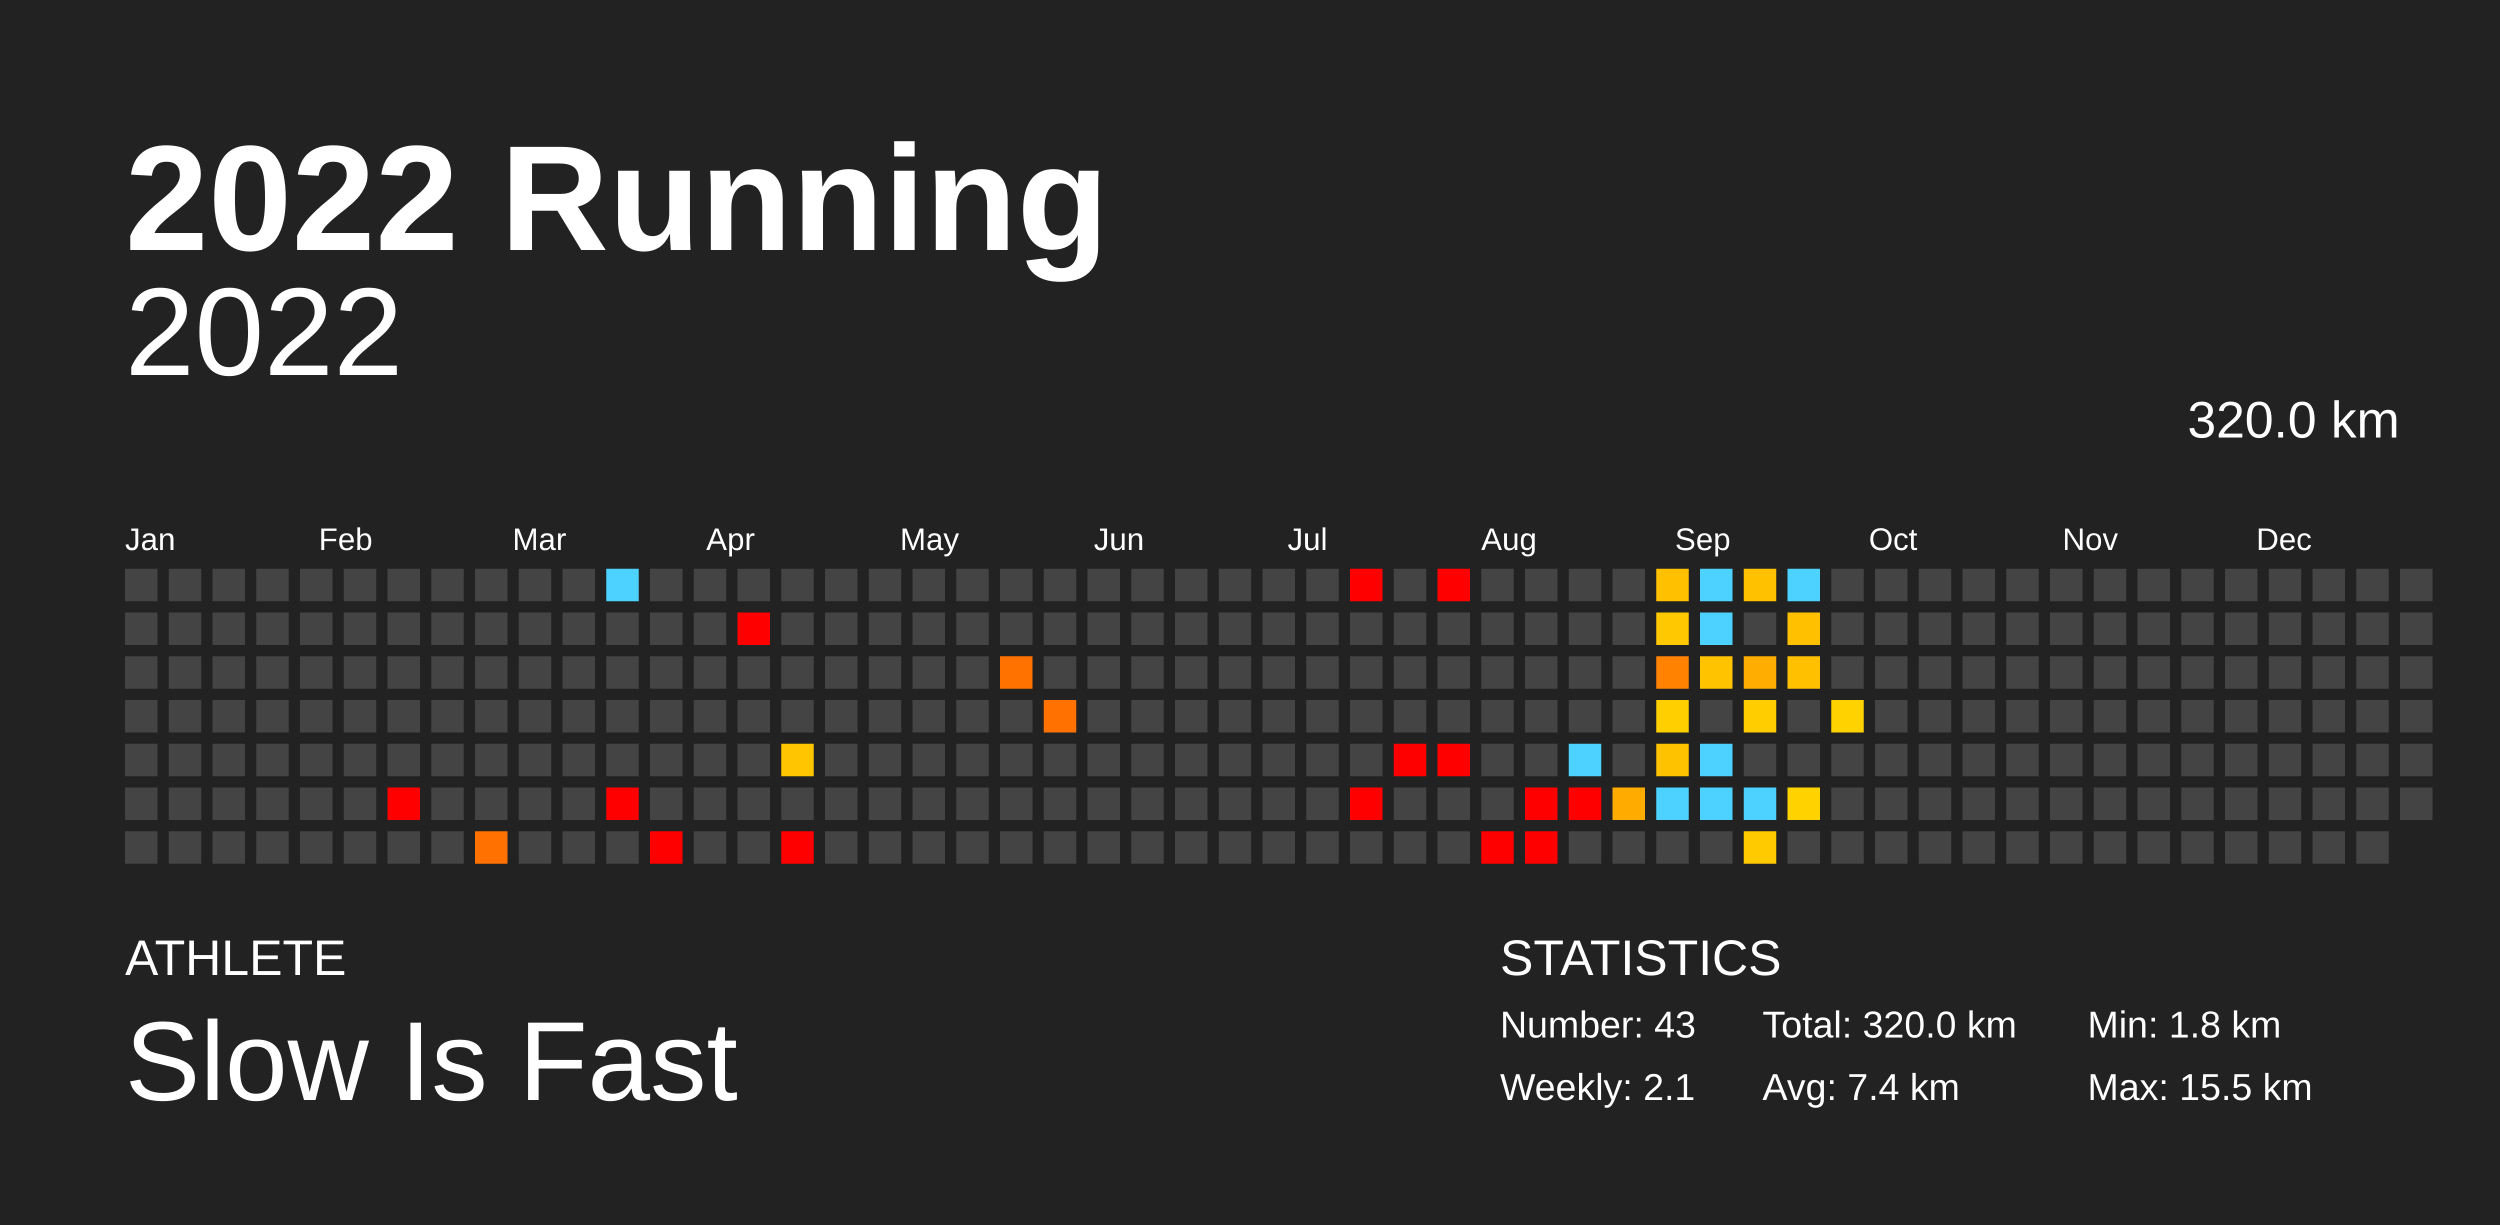
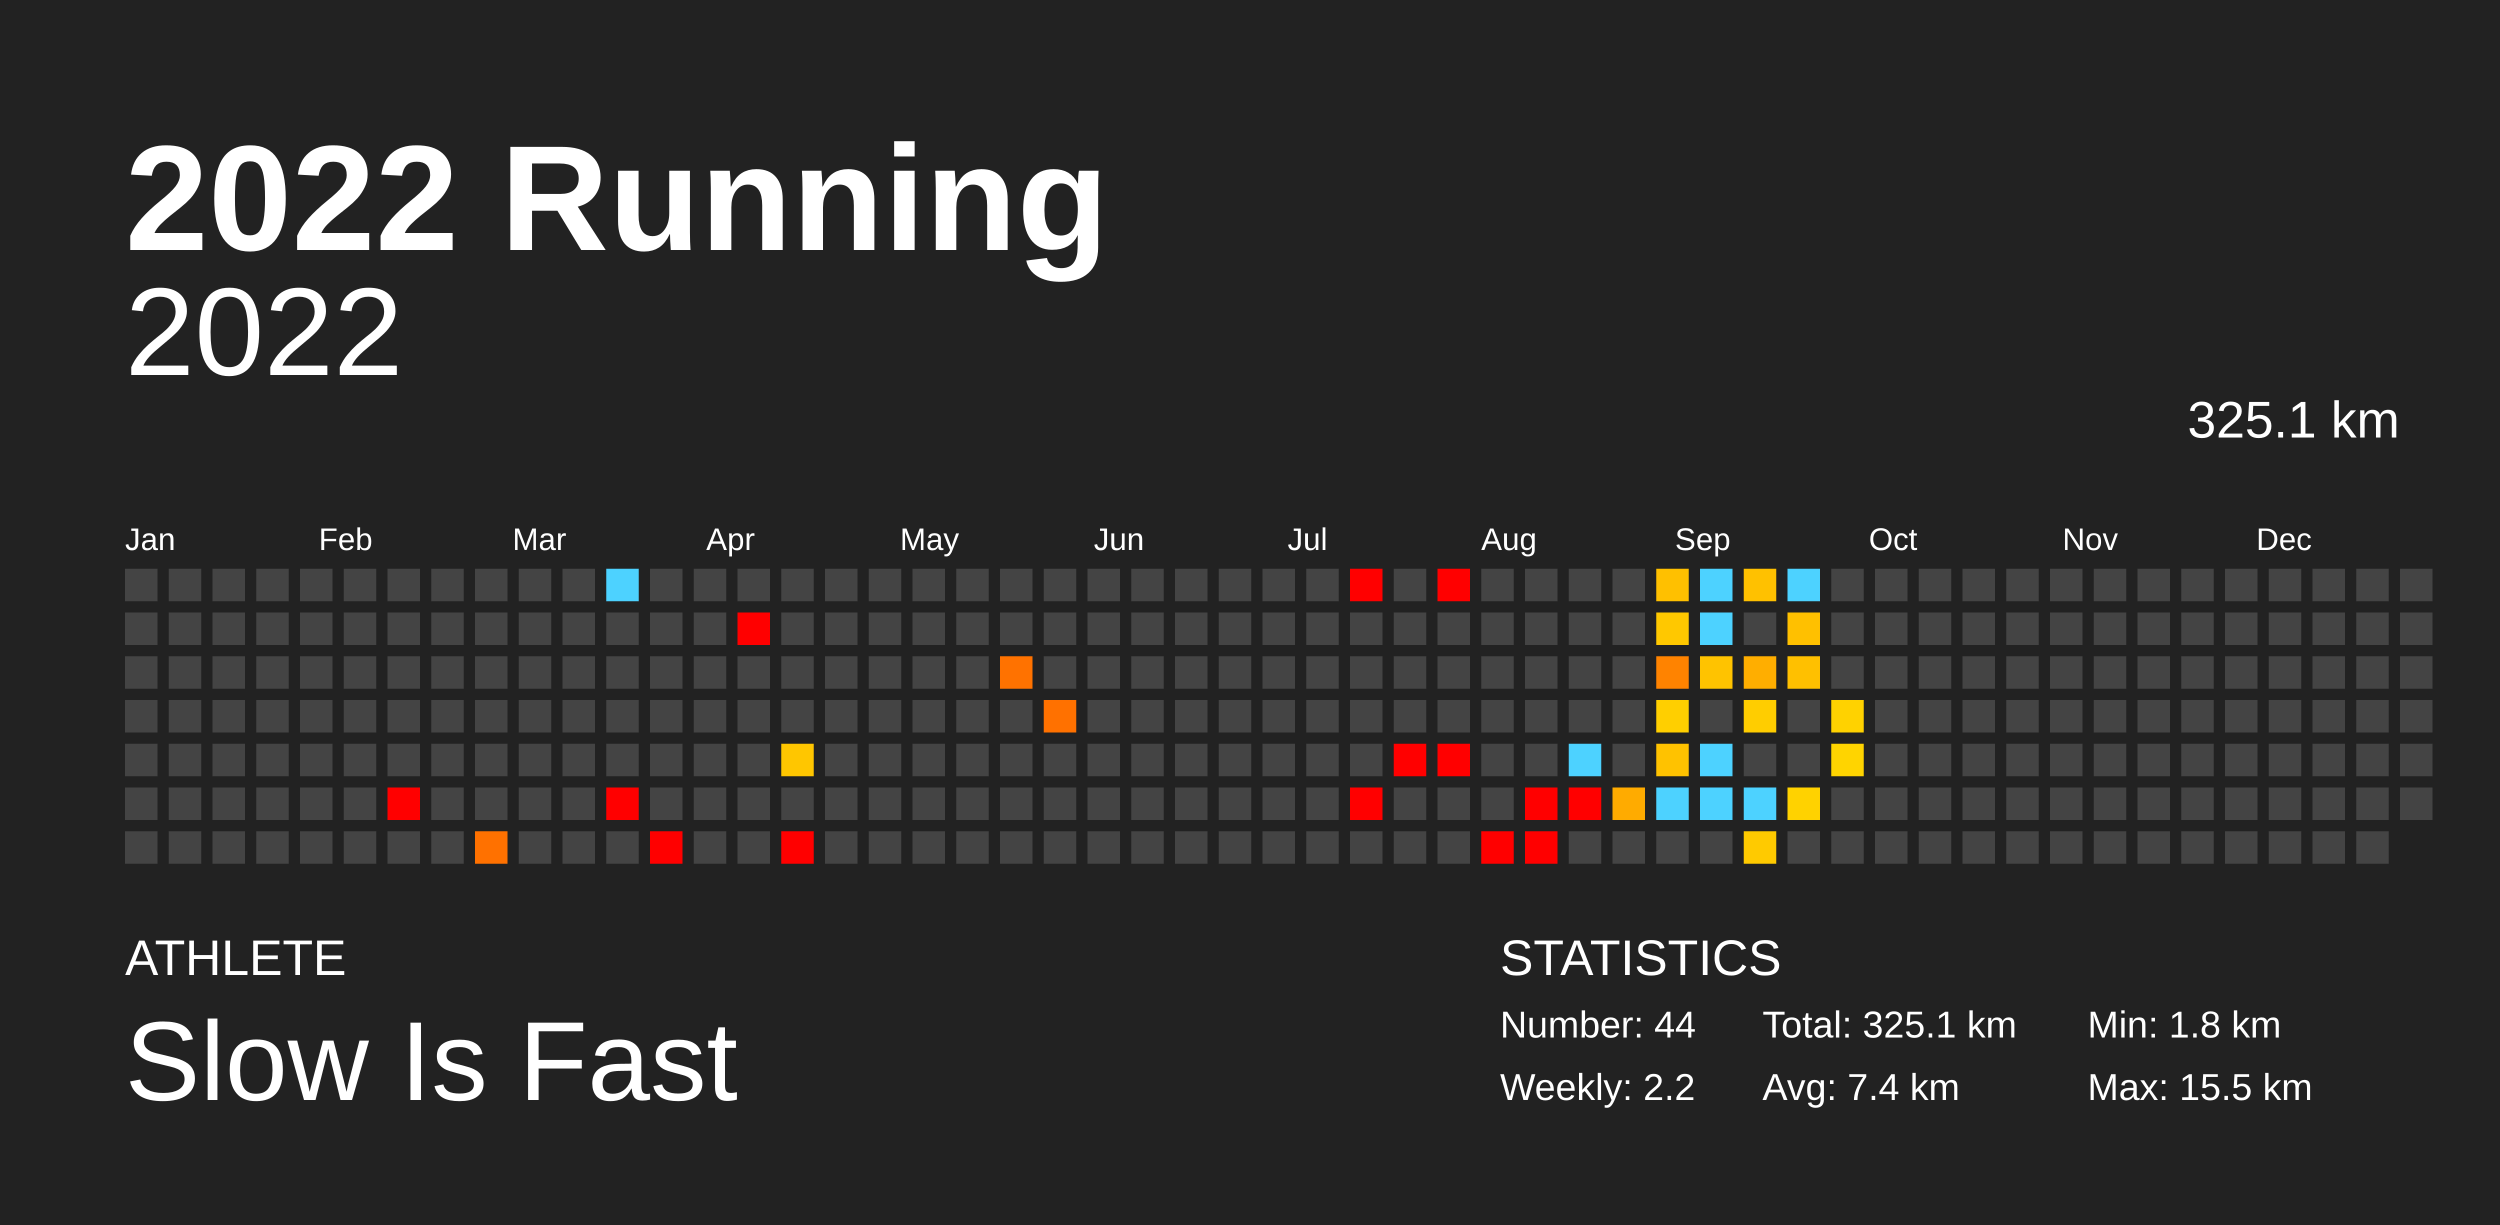
<svg xmlns="http://www.w3.org/2000/svg" baseProfile="full" height="98mm" version="1.1" viewBox="0,0,200,98" width="200mm">
  <defs />
  <rect fill="#222222" height="98" width="200" x="0" y="0" />
  <text fill="#FFFFFF" style="font-size:12px; font-family:Arial; font-weight:bold;" x="10" y="20">2022 Running</text>
  <text fill="#FFFFFF" style="font-size:4px; font-family:Arial" x="10" y="78">ATHLETE</text>
  <text fill="#FFFFFF" style="font-size:9px; font-family:Arial" x="10" y="88">Slow Is Fast</text>
  <text fill="#FFFFFF" style="font-size:4px; font-family:Arial" x="120" y="78">STATISTICS</text>
-   <text fill="#FFFFFF" style="font-size:3px; font-family:Arial" x="120" y="83">Number: 43</text>
-   <text fill="#FFFFFF" style="font-size:3px; font-family:Arial" x="120" y="88">Weekly: 2.1</text>
-   <text fill="#FFFFFF" style="font-size:3px; font-family:Arial" x="141" y="83">Total: 320.0 km</text>
+   <text fill="#FFFFFF" style="font-size:3px; font-family:Arial" x="120" y="83">Number: 44</text>
+   <text fill="#FFFFFF" style="font-size:3px; font-family:Arial" x="120" y="88">Weekly: 2.2</text>
+   <text fill="#FFFFFF" style="font-size:3px; font-family:Arial" x="141" y="83">Total: 325.1 km</text>
  <text fill="#FFFFFF" style="font-size:3px; font-family:Arial" x="141" y="88">Avg: 7.4 km</text>
  <text fill="#FFFFFF" style="font-size:3px; font-family:Arial" x="167" y="83">Min: 1.8 km</text>
  <text fill="#FFFFFF" style="font-size:3px; font-family:Arial" x="167" y="88">Max: 15.5 km</text>
  <text alignment-baseline="hanging" fill="#FFFFFF" style="font-size:10.0px; font-family:Arial;" x="10" y="30">2022</text>
-   <text alignment-baseline="hanging" fill="#FFFFFF" style="font-size:4.125px; font-family:Arial;" x="175" y="35">320.0 km</text>
+   <text alignment-baseline="hanging" fill="#FFFFFF" style="font-size:4.125px; font-family:Arial;" x="175" y="35">325.1 km</text>
  <text fill="#FFFFFF" style="font-size:2.5px; font-family:Arial" x="10.0" y="44">Jan</text>
  <text fill="#FFFFFF" style="font-size:2.5px; font-family:Arial" x="25.5" y="44">Feb</text>
  <text fill="#FFFFFF" style="font-size:2.5px; font-family:Arial" x="41.0" y="44">Mar</text>
  <text fill="#FFFFFF" style="font-size:2.5px; font-family:Arial" x="56.5" y="44">Apr</text>
  <text fill="#FFFFFF" style="font-size:2.5px; font-family:Arial" x="72.0" y="44">May</text>
  <text fill="#FFFFFF" style="font-size:2.5px; font-family:Arial" x="87.5" y="44">Jun</text>
  <text fill="#FFFFFF" style="font-size:2.5px; font-family:Arial" x="103.0" y="44">Jul</text>
  <text fill="#FFFFFF" style="font-size:2.5px; font-family:Arial" x="118.5" y="44">Aug</text>
  <text fill="#FFFFFF" style="font-size:2.5px; font-family:Arial" x="134.0" y="44">Sep</text>
  <text fill="#FFFFFF" style="font-size:2.5px; font-family:Arial" x="149.5" y="44">Oct</text>
  <text fill="#FFFFFF" style="font-size:2.5px; font-family:Arial" x="165.0" y="44">Nov</text>
  <text fill="#FFFFFF" style="font-size:2.5px; font-family:Arial" x="180.5" y="44">Dec</text>
  <rect fill="#444444" height="2.6" width="2.6" x="10.0" y="45.5" />
  <rect fill="#444444" height="2.6" width="2.6" x="10.0" y="49.0" />
  <rect fill="#444444" height="2.6" width="2.6" x="10.0" y="52.5" />
  <rect fill="#444444" height="2.6" width="2.6" x="10.0" y="56.0" />
  <rect fill="#444444" height="2.6" width="2.6" x="10.0" y="59.5" />
  <rect fill="#444444" height="2.6" width="2.6" x="10.0" y="63.0" />
  <rect fill="#444444" height="2.6" width="2.6" x="10.0" y="66.5" />
  <rect fill="#444444" height="2.6" width="2.6" x="13.5" y="45.5" />
  <rect fill="#444444" height="2.6" width="2.6" x="13.5" y="49.0" />
  <rect fill="#444444" height="2.6" width="2.6" x="13.5" y="52.5" />
  <rect fill="#444444" height="2.6" width="2.6" x="13.5" y="56.0" />
  <rect fill="#444444" height="2.6" width="2.6" x="13.5" y="59.5" />
  <rect fill="#444444" height="2.6" width="2.6" x="13.5" y="63.0" />
  <rect fill="#444444" height="2.6" width="2.6" x="13.5" y="66.5" />
  <rect fill="#444444" height="2.6" width="2.6" x="17.0" y="45.5" />
  <rect fill="#444444" height="2.6" width="2.6" x="17.0" y="49.0" />
  <rect fill="#444444" height="2.6" width="2.6" x="17.0" y="52.5" />
  <rect fill="#444444" height="2.6" width="2.6" x="17.0" y="56.0" />
  <rect fill="#444444" height="2.6" width="2.6" x="17.0" y="59.5" />
  <rect fill="#444444" height="2.6" width="2.6" x="17.0" y="63.0" />
  <rect fill="#444444" height="2.6" width="2.6" x="17.0" y="66.5" />
  <rect fill="#444444" height="2.6" width="2.6" x="20.5" y="45.5" />
  <rect fill="#444444" height="2.6" width="2.6" x="20.5" y="49.0" />
  <rect fill="#444444" height="2.6" width="2.6" x="20.5" y="52.5" />
  <rect fill="#444444" height="2.6" width="2.6" x="20.5" y="56.0" />
  <rect fill="#444444" height="2.6" width="2.6" x="20.5" y="59.5" />
  <rect fill="#444444" height="2.6" width="2.6" x="20.5" y="63.0" />
  <rect fill="#444444" height="2.6" width="2.6" x="20.5" y="66.5" />
  <rect fill="#444444" height="2.6" width="2.6" x="24.0" y="45.5" />
  <rect fill="#444444" height="2.6" width="2.6" x="24.0" y="49.0" />
  <rect fill="#444444" height="2.6" width="2.6" x="24.0" y="52.5" />
  <rect fill="#444444" height="2.6" width="2.6" x="24.0" y="56.0" />
  <rect fill="#444444" height="2.6" width="2.6" x="24.0" y="59.5" />
  <rect fill="#444444" height="2.6" width="2.6" x="24.0" y="63.0" />
  <rect fill="#444444" height="2.6" width="2.6" x="24.0" y="66.5" />
  <rect fill="#444444" height="2.6" width="2.6" x="27.5" y="45.5" />
  <rect fill="#444444" height="2.6" width="2.6" x="27.5" y="49.0" />
  <rect fill="#444444" height="2.6" width="2.6" x="27.5" y="52.5" />
  <rect fill="#444444" height="2.6" width="2.6" x="27.5" y="56.0" />
  <rect fill="#444444" height="2.6" width="2.6" x="27.5" y="59.5" />
  <rect fill="#444444" height="2.6" width="2.6" x="27.5" y="63.0" />
  <rect fill="#444444" height="2.6" width="2.6" x="27.5" y="66.5" />
  <rect fill="#444444" height="2.6" width="2.6" x="31.0" y="45.5" />
  <rect fill="#444444" height="2.6" width="2.6" x="31.0" y="49.0" />
  <rect fill="#444444" height="2.6" width="2.6" x="31.0" y="52.5" />
  <rect fill="#444444" height="2.6" width="2.6" x="31.0" y="56.0" />
  <rect fill="#444444" height="2.6" width="2.6" x="31.0" y="59.5" />
  <rect fill="red" height="2.6" width="2.6" x="31.0" y="63.0" />
  <rect fill="#444444" height="2.6" width="2.6" x="31.0" y="66.5" />
  <rect fill="#444444" height="2.6" width="2.6" x="34.5" y="45.5" />
  <rect fill="#444444" height="2.6" width="2.6" x="34.5" y="49.0" />
  <rect fill="#444444" height="2.6" width="2.6" x="34.5" y="52.5" />
  <rect fill="#444444" height="2.6" width="2.6" x="34.5" y="56.0" />
  <rect fill="#444444" height="2.6" width="2.6" x="34.5" y="59.5" />
  <rect fill="#444444" height="2.6" width="2.6" x="34.5" y="63.0" />
  <rect fill="#444444" height="2.6" width="2.6" x="34.5" y="66.5" />
  <rect fill="#444444" height="2.6" width="2.6" x="38.0" y="45.5" />
  <rect fill="#444444" height="2.6" width="2.6" x="38.0" y="49.0" />
  <rect fill="#444444" height="2.6" width="2.6" x="38.0" y="52.5" />
  <rect fill="#444444" height="2.6" width="2.6" x="38.0" y="56.0" />
  <rect fill="#444444" height="2.6" width="2.6" x="38.0" y="59.5" />
  <rect fill="#444444" height="2.6" width="2.6" x="38.0" y="63.0" />
  <rect fill="#ff7100" height="2.6" width="2.6" x="38.0" y="66.5" />
  <rect fill="#444444" height="2.6" width="2.6" x="41.5" y="45.5" />
  <rect fill="#444444" height="2.6" width="2.6" x="41.5" y="49.0" />
  <rect fill="#444444" height="2.6" width="2.6" x="41.5" y="52.5" />
  <rect fill="#444444" height="2.6" width="2.6" x="41.5" y="56.0" />
  <rect fill="#444444" height="2.6" width="2.6" x="41.5" y="59.5" />
  <rect fill="#444444" height="2.6" width="2.6" x="41.5" y="63.0" />
  <rect fill="#444444" height="2.6" width="2.6" x="41.5" y="66.5" />
  <rect fill="#444444" height="2.6" width="2.6" x="45.0" y="45.5" />
  <rect fill="#444444" height="2.6" width="2.6" x="45.0" y="49.0" />
  <rect fill="#444444" height="2.6" width="2.6" x="45.0" y="52.5" />
  <rect fill="#444444" height="2.6" width="2.6" x="45.0" y="56.0" />
  <rect fill="#444444" height="2.6" width="2.6" x="45.0" y="59.5" />
  <rect fill="#444444" height="2.6" width="2.6" x="45.0" y="63.0" />
  <rect fill="#444444" height="2.6" width="2.6" x="45.0" y="66.5" />
  <rect fill="#4dd2ff" height="2.6" width="2.6" x="48.5" y="45.5" />
  <rect fill="#444444" height="2.6" width="2.6" x="48.5" y="49.0" />
  <rect fill="#444444" height="2.6" width="2.6" x="48.5" y="52.5" />
  <rect fill="#444444" height="2.6" width="2.6" x="48.5" y="56.0" />
  <rect fill="#444444" height="2.6" width="2.6" x="48.5" y="59.5" />
  <rect fill="red" height="2.6" width="2.6" x="48.5" y="63.0" />
  <rect fill="#444444" height="2.6" width="2.6" x="48.5" y="66.5" />
  <rect fill="#444444" height="2.6" width="2.6" x="52.0" y="45.5" />
  <rect fill="#444444" height="2.6" width="2.6" x="52.0" y="49.0" />
  <rect fill="#444444" height="2.6" width="2.6" x="52.0" y="52.5" />
  <rect fill="#444444" height="2.6" width="2.6" x="52.0" y="56.0" />
  <rect fill="#444444" height="2.6" width="2.6" x="52.0" y="59.5" />
  <rect fill="#444444" height="2.6" width="2.6" x="52.0" y="63.0" />
  <rect fill="red" height="2.6" width="2.6" x="52.0" y="66.5" />
  <rect fill="#444444" height="2.6" width="2.6" x="55.5" y="45.5" />
  <rect fill="#444444" height="2.6" width="2.6" x="55.5" y="49.0" />
  <rect fill="#444444" height="2.6" width="2.6" x="55.5" y="52.5" />
  <rect fill="#444444" height="2.6" width="2.6" x="55.5" y="56.0" />
  <rect fill="#444444" height="2.6" width="2.6" x="55.5" y="59.5" />
  <rect fill="#444444" height="2.6" width="2.6" x="55.5" y="63.0" />
  <rect fill="#444444" height="2.6" width="2.6" x="55.5" y="66.5" />
  <rect fill="#444444" height="2.6" width="2.6" x="59.0" y="45.5" />
  <rect fill="red" height="2.6" width="2.6" x="59.0" y="49.0" />
  <rect fill="#444444" height="2.6" width="2.6" x="59.0" y="52.5" />
  <rect fill="#444444" height="2.6" width="2.6" x="59.0" y="56.0" />
  <rect fill="#444444" height="2.6" width="2.6" x="59.0" y="59.5" />
  <rect fill="#444444" height="2.6" width="2.6" x="59.0" y="63.0" />
  <rect fill="#444444" height="2.6" width="2.6" x="59.0" y="66.5" />
  <rect fill="#444444" height="2.6" width="2.6" x="62.5" y="45.5" />
  <rect fill="#444444" height="2.6" width="2.6" x="62.5" y="49.0" />
  <rect fill="#444444" height="2.6" width="2.6" x="62.5" y="52.5" />
  <rect fill="#444444" height="2.6" width="2.6" x="62.5" y="56.0" />
  <rect fill="#ffc600" height="2.6" width="2.6" x="62.5" y="59.5" />
  <rect fill="#444444" height="2.6" width="2.6" x="62.5" y="63.0" />
  <rect fill="red" height="2.6" width="2.6" x="62.5" y="66.5" />
  <rect fill="#444444" height="2.6" width="2.6" x="66.0" y="45.5" />
  <rect fill="#444444" height="2.6" width="2.6" x="66.0" y="49.0" />
  <rect fill="#444444" height="2.6" width="2.6" x="66.0" y="52.5" />
  <rect fill="#444444" height="2.6" width="2.6" x="66.0" y="56.0" />
  <rect fill="#444444" height="2.6" width="2.6" x="66.0" y="59.5" />
  <rect fill="#444444" height="2.6" width="2.6" x="66.0" y="63.0" />
  <rect fill="#444444" height="2.6" width="2.6" x="66.0" y="66.5" />
  <rect fill="#444444" height="2.6" width="2.6" x="69.5" y="45.5" />
  <rect fill="#444444" height="2.6" width="2.6" x="69.5" y="49.0" />
  <rect fill="#444444" height="2.6" width="2.6" x="69.5" y="52.5" />
  <rect fill="#444444" height="2.6" width="2.6" x="69.5" y="56.0" />
  <rect fill="#444444" height="2.6" width="2.6" x="69.5" y="59.5" />
  <rect fill="#444444" height="2.6" width="2.6" x="69.5" y="63.0" />
  <rect fill="#444444" height="2.6" width="2.6" x="69.5" y="66.5" />
  <rect fill="#444444" height="2.6" width="2.6" x="73.0" y="45.5" />
  <rect fill="#444444" height="2.6" width="2.6" x="73.0" y="49.0" />
  <rect fill="#444444" height="2.6" width="2.6" x="73.0" y="52.5" />
  <rect fill="#444444" height="2.6" width="2.6" x="73.0" y="56.0" />
  <rect fill="#444444" height="2.6" width="2.6" x="73.0" y="59.5" />
  <rect fill="#444444" height="2.6" width="2.6" x="73.0" y="63.0" />
  <rect fill="#444444" height="2.6" width="2.6" x="73.0" y="66.5" />
  <rect fill="#444444" height="2.6" width="2.6" x="76.5" y="45.5" />
  <rect fill="#444444" height="2.6" width="2.6" x="76.5" y="49.0" />
  <rect fill="#444444" height="2.6" width="2.6" x="76.5" y="52.5" />
  <rect fill="#444444" height="2.6" width="2.6" x="76.5" y="56.0" />
  <rect fill="#444444" height="2.6" width="2.6" x="76.5" y="59.5" />
  <rect fill="#444444" height="2.6" width="2.6" x="76.5" y="63.0" />
  <rect fill="#444444" height="2.6" width="2.6" x="76.5" y="66.5" />
  <rect fill="#444444" height="2.6" width="2.6" x="80.0" y="45.5" />
  <rect fill="#444444" height="2.6" width="2.6" x="80.0" y="49.0" />
  <rect fill="#ff7200" height="2.6" width="2.6" x="80.0" y="52.5" />
  <rect fill="#444444" height="2.6" width="2.6" x="80.0" y="56.0" />
  <rect fill="#444444" height="2.6" width="2.6" x="80.0" y="59.5" />
  <rect fill="#444444" height="2.6" width="2.6" x="80.0" y="63.0" />
  <rect fill="#444444" height="2.6" width="2.6" x="80.0" y="66.5" />
  <rect fill="#444444" height="2.6" width="2.6" x="83.5" y="45.5" />
  <rect fill="#444444" height="2.6" width="2.6" x="83.5" y="49.0" />
  <rect fill="#444444" height="2.6" width="2.6" x="83.5" y="52.5" />
  <rect fill="#ff7100" height="2.6" width="2.6" x="83.5" y="56.0" />
  <rect fill="#444444" height="2.6" width="2.6" x="83.5" y="59.5" />
  <rect fill="#444444" height="2.6" width="2.6" x="83.5" y="63.0" />
  <rect fill="#444444" height="2.6" width="2.6" x="83.5" y="66.5" />
  <rect fill="#444444" height="2.6" width="2.6" x="87.0" y="45.5" />
  <rect fill="#444444" height="2.6" width="2.6" x="87.0" y="49.0" />
  <rect fill="#444444" height="2.6" width="2.6" x="87.0" y="52.5" />
  <rect fill="#444444" height="2.6" width="2.6" x="87.0" y="56.0" />
  <rect fill="#444444" height="2.6" width="2.6" x="87.0" y="59.5" />
  <rect fill="#444444" height="2.6" width="2.6" x="87.0" y="63.0" />
  <rect fill="#444444" height="2.6" width="2.6" x="87.0" y="66.5" />
  <rect fill="#444444" height="2.6" width="2.6" x="90.5" y="45.5" />
  <rect fill="#444444" height="2.6" width="2.6" x="90.5" y="49.0" />
  <rect fill="#444444" height="2.6" width="2.6" x="90.5" y="52.5" />
  <rect fill="#444444" height="2.6" width="2.6" x="90.5" y="56.0" />
  <rect fill="#444444" height="2.6" width="2.6" x="90.5" y="59.5" />
  <rect fill="#444444" height="2.6" width="2.6" x="90.5" y="63.0" />
  <rect fill="#444444" height="2.6" width="2.6" x="90.5" y="66.5" />
  <rect fill="#444444" height="2.6" width="2.6" x="94.0" y="45.5" />
  <rect fill="#444444" height="2.6" width="2.6" x="94.0" y="49.0" />
  <rect fill="#444444" height="2.6" width="2.6" x="94.0" y="52.5" />
  <rect fill="#444444" height="2.6" width="2.6" x="94.0" y="56.0" />
  <rect fill="#444444" height="2.6" width="2.6" x="94.0" y="59.5" />
  <rect fill="#444444" height="2.6" width="2.6" x="94.0" y="63.0" />
  <rect fill="#444444" height="2.6" width="2.6" x="94.0" y="66.5" />
  <rect fill="#444444" height="2.6" width="2.6" x="97.5" y="45.5" />
  <rect fill="#444444" height="2.6" width="2.6" x="97.5" y="49.0" />
  <rect fill="#444444" height="2.6" width="2.6" x="97.5" y="52.5" />
  <rect fill="#444444" height="2.6" width="2.6" x="97.5" y="56.0" />
  <rect fill="#444444" height="2.6" width="2.6" x="97.5" y="59.5" />
  <rect fill="#444444" height="2.6" width="2.6" x="97.5" y="63.0" />
  <rect fill="#444444" height="2.6" width="2.6" x="97.5" y="66.5" />
  <rect fill="#444444" height="2.6" width="2.6" x="101.0" y="45.5" />
  <rect fill="#444444" height="2.6" width="2.6" x="101.0" y="49.0" />
  <rect fill="#444444" height="2.6" width="2.6" x="101.0" y="52.5" />
  <rect fill="#444444" height="2.6" width="2.6" x="101.0" y="56.0" />
  <rect fill="#444444" height="2.6" width="2.6" x="101.0" y="59.5" />
  <rect fill="#444444" height="2.6" width="2.6" x="101.0" y="63.0" />
  <rect fill="#444444" height="2.6" width="2.6" x="101.0" y="66.5" />
  <rect fill="#444444" height="2.6" width="2.6" x="104.5" y="45.5" />
  <rect fill="#444444" height="2.6" width="2.6" x="104.5" y="49.0" />
  <rect fill="#444444" height="2.6" width="2.6" x="104.5" y="52.5" />
  <rect fill="#444444" height="2.6" width="2.6" x="104.5" y="56.0" />
  <rect fill="#444444" height="2.6" width="2.6" x="104.5" y="59.5" />
  <rect fill="#444444" height="2.6" width="2.6" x="104.5" y="63.0" />
  <rect fill="#444444" height="2.6" width="2.6" x="104.5" y="66.5" />
  <rect fill="red" height="2.6" width="2.6" x="108.0" y="45.5" />
  <rect fill="#444444" height="2.6" width="2.6" x="108.0" y="49.0" />
  <rect fill="#444444" height="2.6" width="2.6" x="108.0" y="52.5" />
  <rect fill="#444444" height="2.6" width="2.6" x="108.0" y="56.0" />
  <rect fill="#444444" height="2.6" width="2.6" x="108.0" y="59.5" />
  <rect fill="red" height="2.6" width="2.6" x="108.0" y="63.0" />
  <rect fill="#444444" height="2.6" width="2.6" x="108.0" y="66.5" />
  <rect fill="#444444" height="2.6" width="2.6" x="111.5" y="45.5" />
  <rect fill="#444444" height="2.6" width="2.6" x="111.5" y="49.0" />
  <rect fill="#444444" height="2.6" width="2.6" x="111.5" y="52.5" />
  <rect fill="#444444" height="2.6" width="2.6" x="111.5" y="56.0" />
  <rect fill="red" height="2.6" width="2.6" x="111.5" y="59.5" />
  <rect fill="#444444" height="2.6" width="2.6" x="111.5" y="63.0" />
  <rect fill="#444444" height="2.6" width="2.6" x="111.5" y="66.5" />
  <rect fill="red" height="2.6" width="2.6" x="115.0" y="45.5" />
  <rect fill="#444444" height="2.6" width="2.6" x="115.0" y="49.0" />
  <rect fill="#444444" height="2.6" width="2.6" x="115.0" y="52.5" />
  <rect fill="#444444" height="2.6" width="2.6" x="115.0" y="56.0" />
  <rect fill="red" height="2.6" width="2.6" x="115.0" y="59.5" />
  <rect fill="#444444" height="2.6" width="2.6" x="115.0" y="63.0" />
  <rect fill="#444444" height="2.6" width="2.6" x="115.0" y="66.5" />
  <rect fill="#444444" height="2.6" width="2.6" x="118.5" y="45.5" />
  <rect fill="#444444" height="2.6" width="2.6" x="118.5" y="49.0" />
  <rect fill="#444444" height="2.6" width="2.6" x="118.5" y="52.5" />
  <rect fill="#444444" height="2.6" width="2.6" x="118.5" y="56.0" />
  <rect fill="#444444" height="2.6" width="2.6" x="118.5" y="59.5" />
  <rect fill="#444444" height="2.6" width="2.6" x="118.5" y="63.0" />
  <rect fill="red" height="2.6" width="2.6" x="118.5" y="66.5" />
  <rect fill="#444444" height="2.6" width="2.6" x="122.0" y="45.5" />
  <rect fill="#444444" height="2.6" width="2.6" x="122.0" y="49.0" />
  <rect fill="#444444" height="2.6" width="2.6" x="122.0" y="52.5" />
  <rect fill="#444444" height="2.6" width="2.6" x="122.0" y="56.0" />
  <rect fill="#444444" height="2.6" width="2.6" x="122.0" y="59.5" />
  <rect fill="red" height="2.6" width="2.6" x="122.0" y="63.0" />
  <rect fill="red" height="2.6" width="2.6" x="122.0" y="66.5" />
  <rect fill="#444444" height="2.6" width="2.6" x="125.5" y="45.5" />
  <rect fill="#444444" height="2.6" width="2.6" x="125.5" y="49.0" />
  <rect fill="#444444" height="2.6" width="2.6" x="125.5" y="52.5" />
  <rect fill="#444444" height="2.6" width="2.6" x="125.5" y="56.0" />
  <rect fill="#4dd2ff" height="2.6" width="2.6" x="125.5" y="59.5" />
  <rect fill="red" height="2.6" width="2.6" x="125.5" y="63.0" />
  <rect fill="#444444" height="2.6" width="2.6" x="125.5" y="66.5" />
  <rect fill="#444444" height="2.6" width="2.6" x="129.0" y="45.5" />
  <rect fill="#444444" height="2.6" width="2.6" x="129.0" y="49.0" />
  <rect fill="#444444" height="2.6" width="2.6" x="129.0" y="52.5" />
  <rect fill="#444444" height="2.6" width="2.6" x="129.0" y="56.0" />
  <rect fill="#444444" height="2.6" width="2.6" x="129.0" y="59.5" />
  <rect fill="#ffab00" height="2.6" width="2.6" x="129.0" y="63.0" />
  <rect fill="#444444" height="2.6" width="2.6" x="129.0" y="66.5" />
  <rect fill="#ffc000" height="2.6" width="2.6" x="132.5" y="45.5" />
  <rect fill="#ffc800" height="2.6" width="2.6" x="132.5" y="49.0" />
  <rect fill="#ff8300" height="2.6" width="2.6" x="132.5" y="52.5" />
  <rect fill="#ffcf00" height="2.6" width="2.6" x="132.5" y="56.0" />
  <rect fill="#ffc200" height="2.6" width="2.6" x="132.5" y="59.5" />
  <rect fill="#4dd2ff" height="2.6" width="2.6" x="132.5" y="63.0" />
  <rect fill="#444444" height="2.6" width="2.6" x="132.5" y="66.5" />
  <rect fill="#4dd2ff" height="2.6" width="2.6" x="136.0" y="45.5" />
  <rect fill="#4dd2ff" height="2.6" width="2.6" x="136.0" y="49.0" />
  <rect fill="#ffc300" height="2.6" width="2.6" x="136.0" y="52.5" />
  <rect fill="#444444" height="2.6" width="2.6" x="136.0" y="56.0" />
  <rect fill="#4dd2ff" height="2.6" width="2.6" x="136.0" y="59.5" />
  <rect fill="#4dd2ff" height="2.6" width="2.6" x="136.0" y="63.0" />
  <rect fill="#444444" height="2.6" width="2.6" x="136.0" y="66.5" />
  <rect fill="#ffc100" height="2.6" width="2.6" x="139.5" y="45.5" />
  <rect fill="#444444" height="2.6" width="2.6" x="139.5" y="49.0" />
  <rect fill="#ffae00" height="2.6" width="2.6" x="139.5" y="52.5" />
  <rect fill="#ffcd00" height="2.6" width="2.6" x="139.5" y="56.0" />
  <rect fill="#444444" height="2.6" width="2.6" x="139.5" y="59.5" />
  <rect fill="#4dd2ff" height="2.6" width="2.6" x="139.5" y="63.0" />
  <rect fill="#ffca00" height="2.6" width="2.6" x="139.5" y="66.5" />
  <rect fill="#4dd2ff" height="2.6" width="2.6" x="143.0" y="45.5" />
  <rect fill="#ffc000" height="2.6" width="2.6" x="143.0" y="49.0" />
  <rect fill="#ffc000" height="2.6" width="2.6" x="143.0" y="52.5" />
  <rect fill="#444444" height="2.6" width="2.6" x="143.0" y="56.0" />
  <rect fill="#444444" height="2.6" width="2.6" x="143.0" y="59.5" />
  <rect fill="#ffd200" height="2.6" width="2.6" x="143.0" y="63.0" />
  <rect fill="#444444" height="2.6" width="2.6" x="143.0" y="66.5" />
  <rect fill="#444444" height="2.6" width="2.6" x="146.5" y="45.5" />
  <rect fill="#444444" height="2.6" width="2.6" x="146.5" y="49.0" />
  <rect fill="#444444" height="2.6" width="2.6" x="146.5" y="52.5" />
  <rect fill="#ffd200" height="2.6" width="2.6" x="146.5" y="56.0" />
-   <rect fill="#444444" height="2.6" width="2.6" x="146.5" y="59.5" />
+   <rect fill="#ffd400" height="2.6" width="2.6" x="146.5" y="59.5" />
  <rect fill="#444444" height="2.6" width="2.6" x="146.5" y="63.0" />
  <rect fill="#444444" height="2.6" width="2.6" x="146.5" y="66.5" />
  <rect fill="#444444" height="2.6" width="2.6" x="150.0" y="45.5" />
  <rect fill="#444444" height="2.6" width="2.6" x="150.0" y="49.0" />
  <rect fill="#444444" height="2.6" width="2.6" x="150.0" y="52.5" />
  <rect fill="#444444" height="2.6" width="2.6" x="150.0" y="56.0" />
  <rect fill="#444444" height="2.6" width="2.6" x="150.0" y="59.5" />
  <rect fill="#444444" height="2.6" width="2.6" x="150.0" y="63.0" />
  <rect fill="#444444" height="2.6" width="2.6" x="150.0" y="66.5" />
  <rect fill="#444444" height="2.6" width="2.6" x="153.5" y="45.5" />
  <rect fill="#444444" height="2.6" width="2.6" x="153.5" y="49.0" />
  <rect fill="#444444" height="2.6" width="2.6" x="153.5" y="52.5" />
  <rect fill="#444444" height="2.6" width="2.6" x="153.5" y="56.0" />
  <rect fill="#444444" height="2.6" width="2.6" x="153.5" y="59.5" />
  <rect fill="#444444" height="2.6" width="2.6" x="153.5" y="63.0" />
  <rect fill="#444444" height="2.6" width="2.6" x="153.5" y="66.5" />
  <rect fill="#444444" height="2.6" width="2.6" x="157.0" y="45.5" />
  <rect fill="#444444" height="2.6" width="2.6" x="157.0" y="49.0" />
  <rect fill="#444444" height="2.6" width="2.6" x="157.0" y="52.5" />
  <rect fill="#444444" height="2.6" width="2.6" x="157.0" y="56.0" />
  <rect fill="#444444" height="2.6" width="2.6" x="157.0" y="59.5" />
  <rect fill="#444444" height="2.6" width="2.6" x="157.0" y="63.0" />
  <rect fill="#444444" height="2.6" width="2.6" x="157.0" y="66.5" />
  <rect fill="#444444" height="2.6" width="2.6" x="160.5" y="45.5" />
  <rect fill="#444444" height="2.6" width="2.6" x="160.5" y="49.0" />
  <rect fill="#444444" height="2.6" width="2.6" x="160.5" y="52.5" />
  <rect fill="#444444" height="2.6" width="2.6" x="160.5" y="56.0" />
  <rect fill="#444444" height="2.6" width="2.6" x="160.5" y="59.5" />
  <rect fill="#444444" height="2.6" width="2.6" x="160.5" y="63.0" />
  <rect fill="#444444" height="2.6" width="2.6" x="160.5" y="66.5" />
  <rect fill="#444444" height="2.6" width="2.6" x="164.0" y="45.5" />
  <rect fill="#444444" height="2.6" width="2.6" x="164.0" y="49.0" />
  <rect fill="#444444" height="2.6" width="2.6" x="164.0" y="52.5" />
  <rect fill="#444444" height="2.6" width="2.6" x="164.0" y="56.0" />
  <rect fill="#444444" height="2.6" width="2.6" x="164.0" y="59.5" />
  <rect fill="#444444" height="2.6" width="2.6" x="164.0" y="63.0" />
  <rect fill="#444444" height="2.6" width="2.6" x="164.0" y="66.5" />
  <rect fill="#444444" height="2.6" width="2.6" x="167.5" y="45.5" />
  <rect fill="#444444" height="2.6" width="2.6" x="167.5" y="49.0" />
  <rect fill="#444444" height="2.6" width="2.6" x="167.5" y="52.5" />
  <rect fill="#444444" height="2.6" width="2.6" x="167.5" y="56.0" />
  <rect fill="#444444" height="2.6" width="2.6" x="167.5" y="59.5" />
  <rect fill="#444444" height="2.6" width="2.6" x="167.5" y="63.0" />
  <rect fill="#444444" height="2.6" width="2.6" x="167.5" y="66.5" />
  <rect fill="#444444" height="2.6" width="2.6" x="171.0" y="45.5" />
  <rect fill="#444444" height="2.6" width="2.6" x="171.0" y="49.0" />
  <rect fill="#444444" height="2.6" width="2.6" x="171.0" y="52.5" />
  <rect fill="#444444" height="2.6" width="2.6" x="171.0" y="56.0" />
  <rect fill="#444444" height="2.6" width="2.6" x="171.0" y="59.5" />
  <rect fill="#444444" height="2.6" width="2.6" x="171.0" y="63.0" />
  <rect fill="#444444" height="2.6" width="2.6" x="171.0" y="66.5" />
  <rect fill="#444444" height="2.6" width="2.6" x="174.5" y="45.5" />
  <rect fill="#444444" height="2.6" width="2.6" x="174.5" y="49.0" />
  <rect fill="#444444" height="2.6" width="2.6" x="174.5" y="52.5" />
  <rect fill="#444444" height="2.6" width="2.6" x="174.5" y="56.0" />
  <rect fill="#444444" height="2.6" width="2.6" x="174.5" y="59.5" />
  <rect fill="#444444" height="2.6" width="2.6" x="174.5" y="63.0" />
  <rect fill="#444444" height="2.6" width="2.6" x="174.5" y="66.5" />
  <rect fill="#444444" height="2.6" width="2.6" x="178.0" y="45.5" />
  <rect fill="#444444" height="2.6" width="2.6" x="178.0" y="49.0" />
  <rect fill="#444444" height="2.6" width="2.6" x="178.0" y="52.5" />
  <rect fill="#444444" height="2.6" width="2.6" x="178.0" y="56.0" />
  <rect fill="#444444" height="2.6" width="2.6" x="178.0" y="59.5" />
  <rect fill="#444444" height="2.6" width="2.6" x="178.0" y="63.0" />
  <rect fill="#444444" height="2.6" width="2.6" x="178.0" y="66.5" />
  <rect fill="#444444" height="2.6" width="2.6" x="181.5" y="45.5" />
  <rect fill="#444444" height="2.6" width="2.6" x="181.5" y="49.0" />
  <rect fill="#444444" height="2.6" width="2.6" x="181.5" y="52.5" />
  <rect fill="#444444" height="2.6" width="2.6" x="181.5" y="56.0" />
  <rect fill="#444444" height="2.6" width="2.6" x="181.5" y="59.5" />
  <rect fill="#444444" height="2.6" width="2.6" x="181.5" y="63.0" />
  <rect fill="#444444" height="2.6" width="2.6" x="181.5" y="66.5" />
  <rect fill="#444444" height="2.6" width="2.6" x="185.0" y="45.5" />
  <rect fill="#444444" height="2.6" width="2.6" x="185.0" y="49.0" />
  <rect fill="#444444" height="2.6" width="2.6" x="185.0" y="52.5" />
  <rect fill="#444444" height="2.6" width="2.6" x="185.0" y="56.0" />
  <rect fill="#444444" height="2.6" width="2.6" x="185.0" y="59.5" />
  <rect fill="#444444" height="2.6" width="2.6" x="185.0" y="63.0" />
  <rect fill="#444444" height="2.6" width="2.6" x="185.0" y="66.5" />
  <rect fill="#444444" height="2.6" width="2.6" x="188.5" y="45.5" />
  <rect fill="#444444" height="2.6" width="2.6" x="188.5" y="49.0" />
  <rect fill="#444444" height="2.6" width="2.6" x="188.5" y="52.5" />
  <rect fill="#444444" height="2.6" width="2.6" x="188.5" y="56.0" />
  <rect fill="#444444" height="2.6" width="2.6" x="188.5" y="59.5" />
  <rect fill="#444444" height="2.6" width="2.6" x="188.5" y="63.0" />
  <rect fill="#444444" height="2.6" width="2.6" x="188.5" y="66.5" />
  <rect fill="#444444" height="2.6" width="2.6" x="192.0" y="45.5" />
  <rect fill="#444444" height="2.6" width="2.6" x="192.0" y="49.0" />
  <rect fill="#444444" height="2.6" width="2.6" x="192.0" y="52.5" />
  <rect fill="#444444" height="2.6" width="2.6" x="192.0" y="56.0" />
  <rect fill="#444444" height="2.6" width="2.6" x="192.0" y="59.5" />
  <rect fill="#444444" height="2.6" width="2.6" x="192.0" y="63.0" />
</svg>
